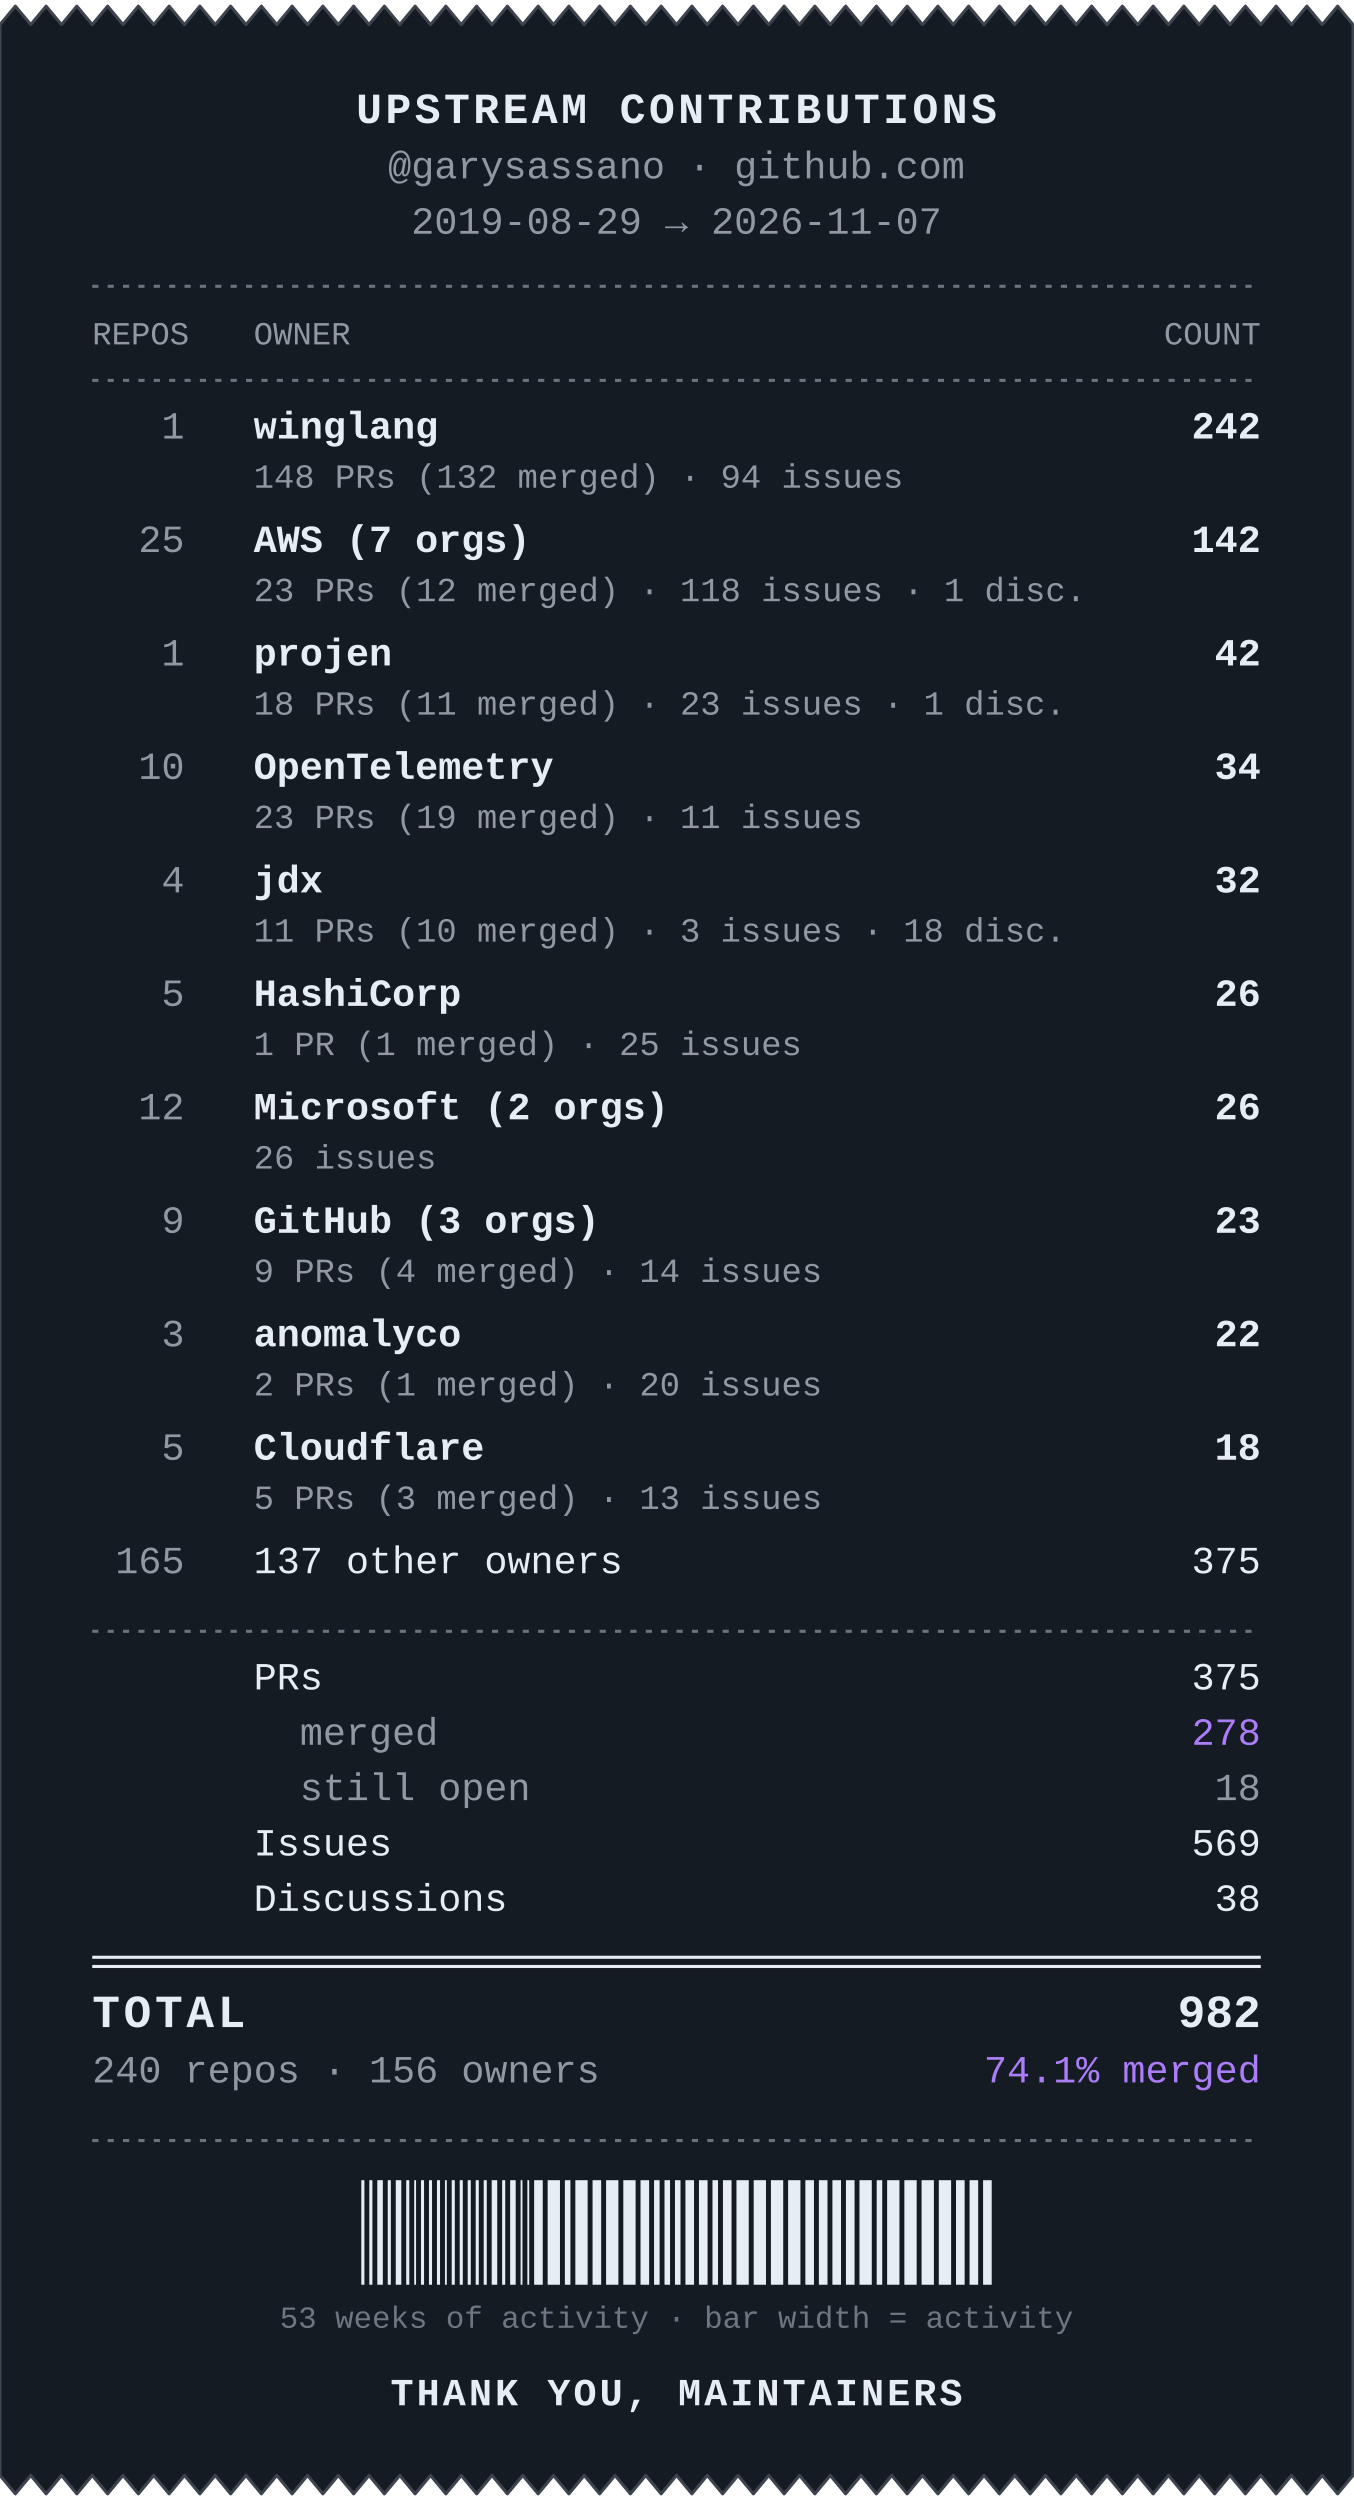
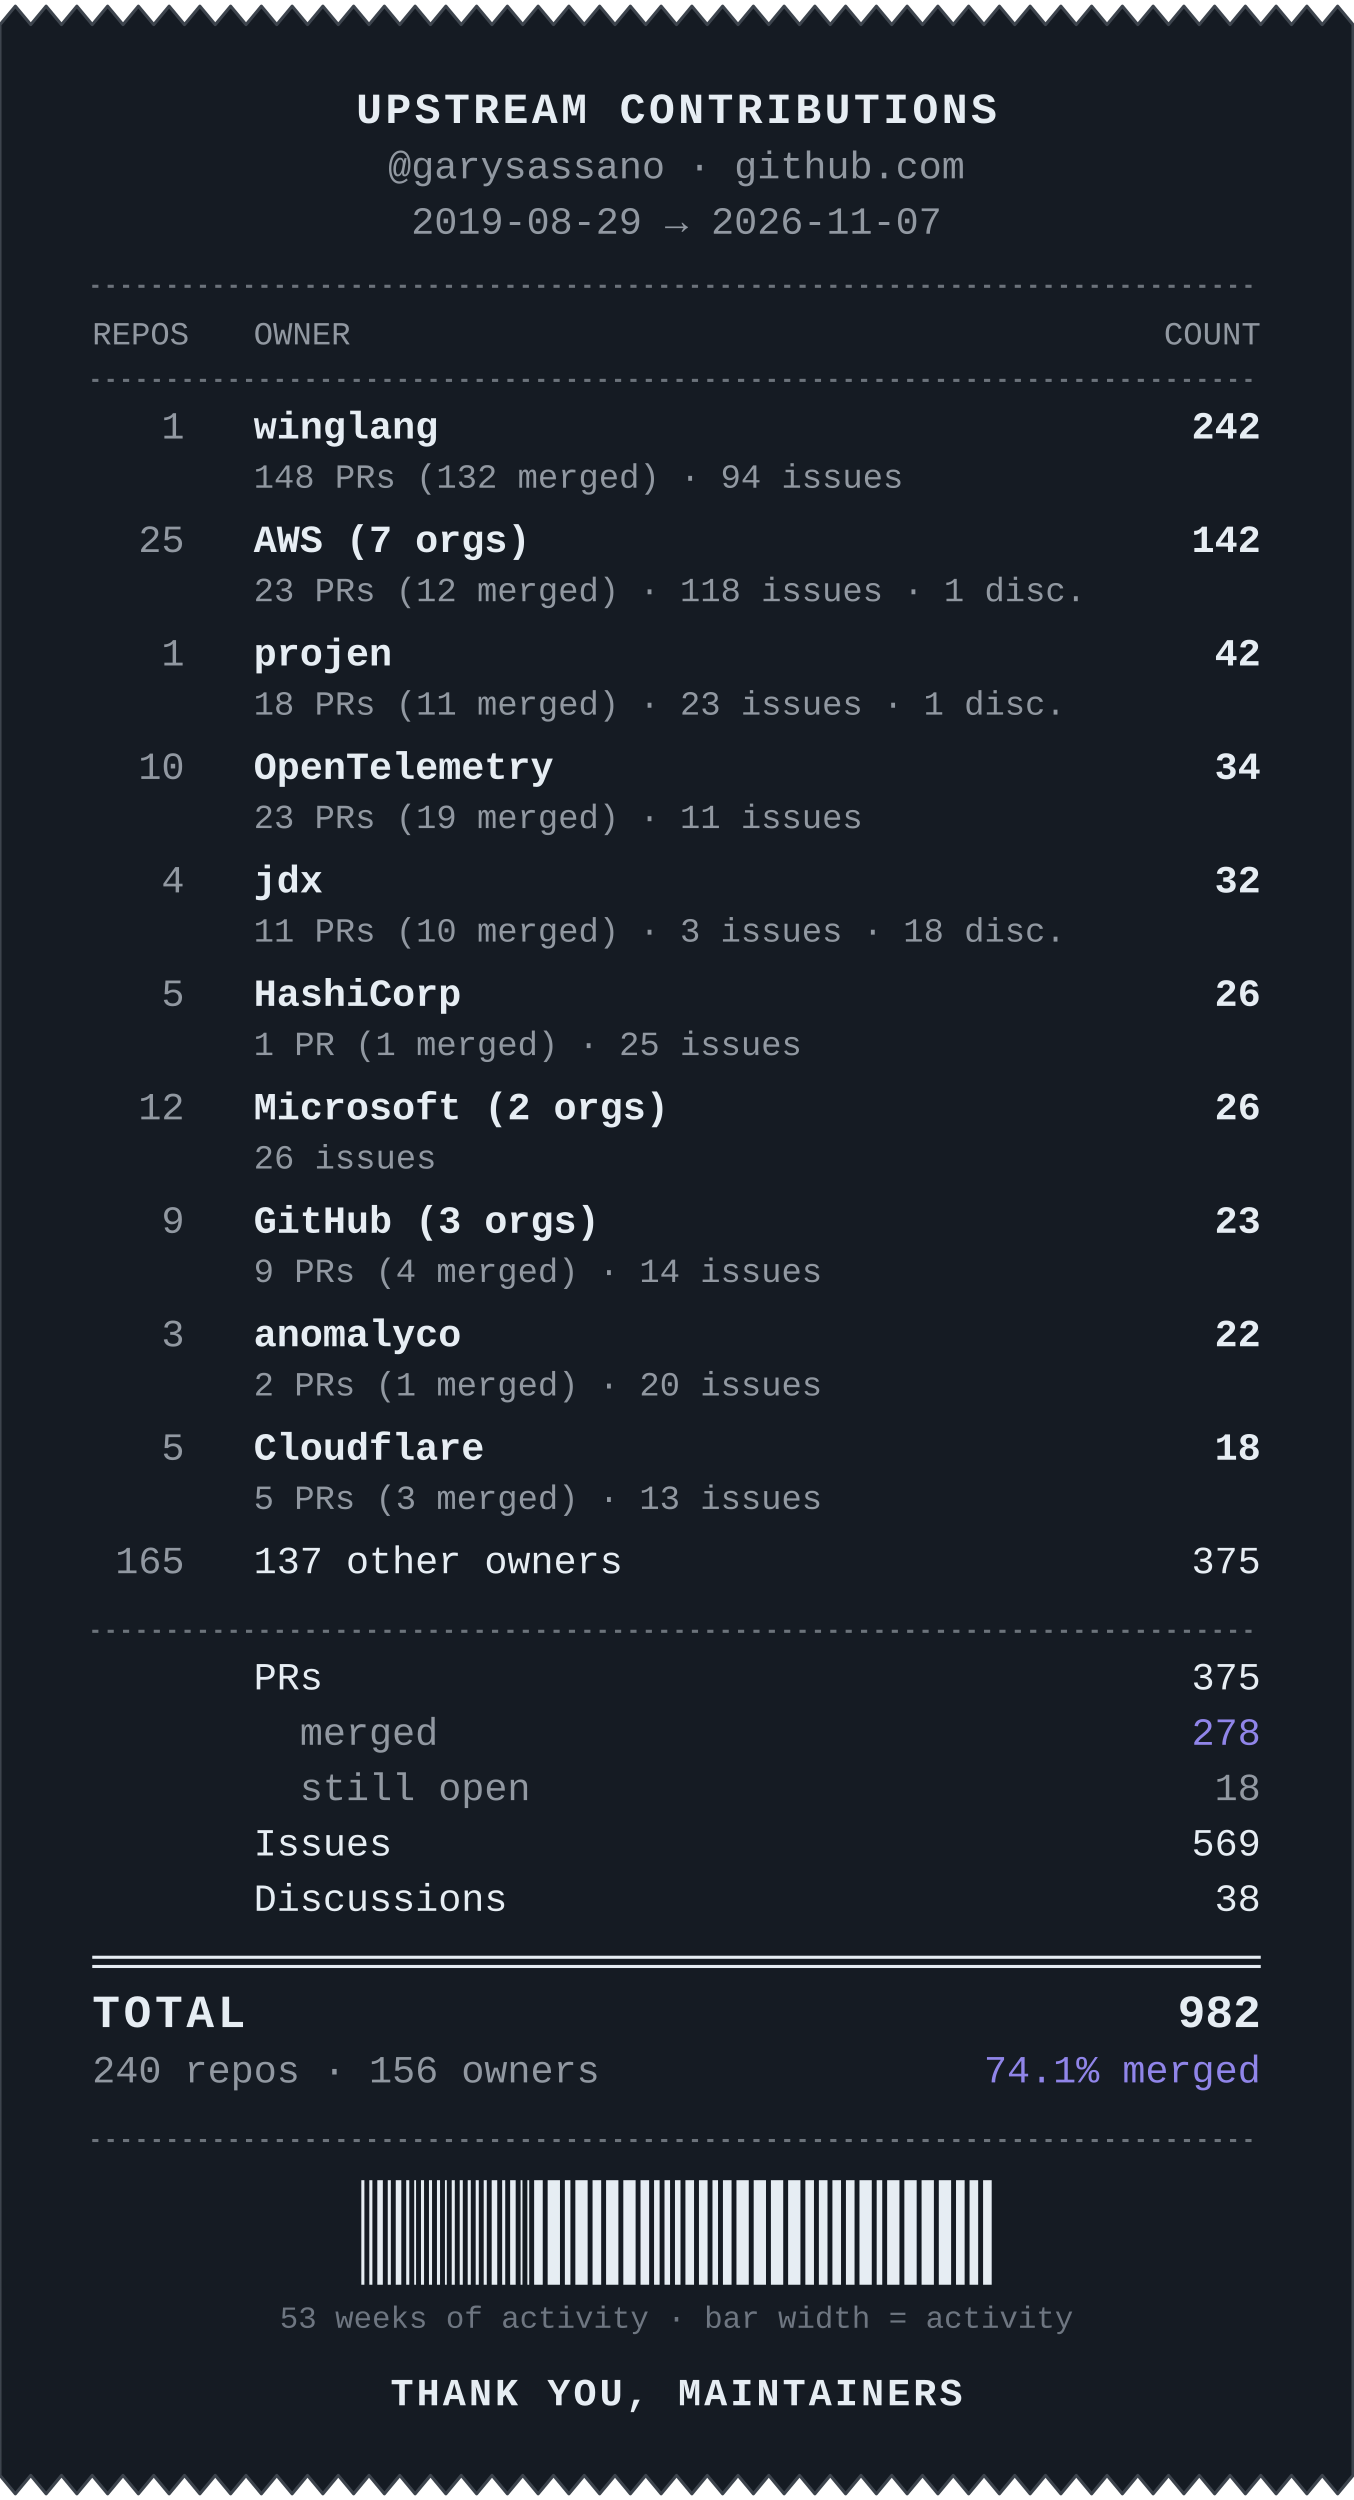
<svg xmlns="http://www.w3.org/2000/svg" width="440" height="813" viewBox="0 0 440 813" role="img" aria-label="Upstream receipt: 982 contributions, 375 PRs, 278 merged">
  <style>
.s{font-family:-apple-system,BlinkMacSystemFont,'Segoe UI','Noto Sans',Helvetica,Arial,sans-serif}.m{font-family:ui-monospace,SFMono-Regular,'SF Mono',Menlo,Consolas,'Liberation Mono',monospace}
- .t{fill:#e6edf3}.mu{fill:#9198a1}.f{fill:#6e7681}.pu{fill:#ab7df8}.gr{fill:#3fb950}.ad{fill:#3fb950}.de{fill:#f85149}.ac{fill:#4493f8}
+ .t{fill:#e6edf3}.mu{fill:#9198a1}.f{fill:#6e7681}.pu{fill:#9085e9}.gr{fill:#3fb950}.ad{fill:#3fb950}.de{fill:#f85149}.ac{fill:#4493f8}
.b{font-weight:600}.n{font-variant-numeric:tabular-nums}.cap{letter-spacing:.08em}
.e{text-anchor:end}.c{text-anchor:middle}</style>
  <path d="M0 8 L5 2 L10 8 L15 2 L20 8 L25 2 L30 8 L35 2 L40 8 L45 2 L50 8 L55 2 L60 8 L65 2 L70 8 L75 2 L80 8 L85 2 L90 8 L95 2 L100 8 L105 2 L110 8 L115 2 L120 8 L125 2 L130 8 L135 2 L140 8 L145 2 L150 8 L155 2 L160 8 L165 2 L170 8 L175 2 L180 8 L185 2 L190 8 L195 2 L200 8 L205 2 L210 8 L215 2 L220 8 L225 2 L230 8 L235 2 L240 8 L245 2 L250 8 L255 2 L260 8 L265 2 L270 8 L275 2 L280 8 L285 2 L290 8 L295 2 L300 8 L305 2 L310 8 L315 2 L320 8 L325 2 L330 8 L335 2 L340 8 L345 2 L350 8 L355 2 L360 8 L365 2 L370 8 L375 2 L380 8 L385 2 L390 8 L395 2 L400 8 L405 2 L410 8 L415 2 L420 8 L425 2 L430 8 L435 2 L440 8 L440 805 L435 811 L430 805 L425 811 L420 805 L415 811 L410 805 L405 811 L400 805 L395 811 L390 805 L385 811 L380 805 L375 811 L370 805 L365 811 L360 805 L355 811 L350 805 L345 811 L340 805 L335 811 L330 805 L325 811 L320 805 L315 811 L310 805 L305 811 L300 805 L295 811 L290 805 L285 811 L280 805 L275 811 L270 805 L265 811 L260 805 L255 811 L250 805 L245 811 L240 805 L235 811 L230 805 L225 811 L220 805 L215 811 L210 805 L205 811 L200 805 L195 811 L190 805 L185 811 L180 805 L175 811 L170 805 L165 811 L160 805 L155 811 L150 805 L145 811 L140 805 L135 811 L130 805 L125 811 L120 805 L115 811 L110 805 L105 811 L100 805 L95 811 L90 805 L85 811 L80 805 L75 811 L70 805 L65 811 L60 805 L55 811 L50 805 L45 811 L40 805 L35 811 L30 805 L25 811 L20 805 L15 811 L10 805 L5 811 L0 805 Z" fill="#151b23" stroke="#3d444d" stroke-linejoin="round" />
  <text x="220" y="40" class="m b t c cap" font-size="14">UPSTREAM CONTRIBUTIONS</text>
  <text x="220" y="58" class="m mu c" font-size="12.5">@garysassano · github.com</text>
  <text x="220" y="76" class="m mu c" font-size="12.5">2019-08-29 → 2026-11-07</text>
  <line x1="30" y1="93.1" x2="410" y2="93.1" stroke="#9198a1" stroke-dasharray="2 3" opacity=".7" />
  <text x="30" y="112" class="m mu" font-size="10.5">REPOS</text>
  <text x="82.5" y="112" class="m mu" font-size="10.5">OWNER</text>
  <text x="410" y="112" class="m mu e" font-size="10.5">COUNT</text>
  <line x1="30" y1="123.7" x2="410" y2="123.7" stroke="#9198a1" stroke-dasharray="2 3" opacity=".7" />
  <text x="60" y="142.6" class="m n mu e" font-size="12.5">1</text>
  <text x="82.5" y="142.6" class="m t b" font-size="12.5">winglang</text>
  <text x="410" y="142.6" class="m n t b e" font-size="12.5">242</text>
  <text x="82.5" y="158.6" class="m mu" font-size="11">148 PRs (132 merged) · 94 issues</text>
  <text x="60" y="179.5" class="m n mu e" font-size="12.5">25</text>
  <text x="82.5" y="179.5" class="m t b" font-size="12.5">AWS (7 orgs)</text>
  <text x="410" y="179.5" class="m n t b e" font-size="12.5">142</text>
  <text x="82.5" y="195.5" class="m mu" font-size="11">23 PRs (12 merged) · 118 issues · 1 disc.</text>
  <text x="60" y="216.4" class="m n mu e" font-size="12.5">1</text>
  <text x="82.5" y="216.4" class="m t b" font-size="12.5">projen</text>
  <text x="410" y="216.4" class="m n t b e" font-size="12.5">42</text>
  <text x="82.5" y="232.4" class="m mu" font-size="11">18 PRs (11 merged) · 23 issues · 1 disc.</text>
  <text x="60" y="253.3" class="m n mu e" font-size="12.5">10</text>
  <text x="82.5" y="253.3" class="m t b" font-size="12.5">OpenTelemetry</text>
  <text x="410" y="253.3" class="m n t b e" font-size="12.5">34</text>
  <text x="82.5" y="269.3" class="m mu" font-size="11">23 PRs (19 merged) · 11 issues</text>
  <text x="60" y="290.2" class="m n mu e" font-size="12.5">4</text>
  <text x="82.5" y="290.2" class="m t b" font-size="12.5">jdx</text>
  <text x="410" y="290.2" class="m n t b e" font-size="12.5">32</text>
  <text x="82.5" y="306.2" class="m mu" font-size="11">11 PRs (10 merged) · 3 issues · 18 disc.</text>
  <text x="60" y="327.1" class="m n mu e" font-size="12.5">5</text>
  <text x="82.5" y="327.1" class="m t b" font-size="12.5">HashiCorp</text>
  <text x="410" y="327.1" class="m n t b e" font-size="12.5">26</text>
  <text x="82.5" y="343.1" class="m mu" font-size="11">1 PR (1 merged) · 25 issues</text>
  <text x="60" y="364" class="m n mu e" font-size="12.5">12</text>
  <text x="82.5" y="364" class="m t b" font-size="12.5">Microsoft (2 orgs)</text>
  <text x="410" y="364" class="m n t b e" font-size="12.5">26</text>
  <text x="82.5" y="380" class="m mu" font-size="11">26 issues</text>
  <text x="60" y="400.9" class="m n mu e" font-size="12.5">9</text>
  <text x="82.5" y="400.9" class="m t b" font-size="12.5">GitHub (3 orgs)</text>
  <text x="410" y="400.9" class="m n t b e" font-size="12.5">23</text>
  <text x="82.5" y="416.9" class="m mu" font-size="11">9 PRs (4 merged) · 14 issues</text>
  <text x="60" y="437.8" class="m n mu e" font-size="12.5">3</text>
  <text x="82.5" y="437.8" class="m t b" font-size="12.5">anomalyco</text>
  <text x="410" y="437.8" class="m n t b e" font-size="12.5">22</text>
  <text x="82.5" y="453.8" class="m mu" font-size="11">2 PRs (1 merged) · 20 issues</text>
  <text x="60" y="474.7" class="m n mu e" font-size="12.5">5</text>
  <text x="82.5" y="474.7" class="m t b" font-size="12.5">Cloudflare</text>
  <text x="410" y="474.7" class="m n t b e" font-size="12.5">18</text>
  <text x="82.5" y="490.7" class="m mu" font-size="11">5 PRs (3 merged) · 13 issues</text>
  <text x="60" y="511.6" class="m n mu e" font-size="12.5">165</text>
  <text x="82.5" y="511.6" class="m t" font-size="12.5">137 other owners</text>
  <text x="410" y="511.6" class="m n t e" font-size="12.5">375</text>
  <line x1="30" y1="530.5" x2="410" y2="530.5" stroke="#9198a1" stroke-dasharray="2 3" opacity=".7" />
  <text x="82.5" y="549.4" class="m t" font-size="12.5">PRs</text>
  <text x="410" y="549.4" class="m n e t" font-size="12.5">375</text>
  <text x="97.5" y="567.4" class="m mu" font-size="12.5">merged</text>
  <text x="410" y="567.4" class="m n e pu" font-size="12.5">278</text>
  <text x="97.5" y="585.4" class="m mu" font-size="12.5">still open</text>
  <text x="410" y="585.4" class="m n e mu" font-size="12.5">18</text>
  <text x="82.5" y="603.4" class="m t" font-size="12.5">Issues</text>
  <text x="410" y="603.4" class="m n e t" font-size="12.5">569</text>
  <text x="82.5" y="621.4" class="m t" font-size="12.5">Discussions</text>
  <text x="410" y="621.4" class="m n e t" font-size="12.5">38</text>
  <line x1="30" y1="636.5" x2="410" y2="636.5" stroke="#e6edf3" />
  <line x1="30" y1="639.5" x2="410" y2="639.5" stroke="#e6edf3" />
  <text x="30" y="659.2" class="m b t cap" font-size="15">TOTAL</text>
  <text x="410" y="659.2" class="m b n t e" font-size="15">982</text>
  <text x="30" y="677.2" class="m mu" font-size="12.5">240 repos · 156 owners</text>
  <text x="410" y="677.2" class="m pu e" font-size="12.5">74.1% merged</text>
  <line x1="30" y1="696.1" x2="410" y2="696.1" stroke="#9198a1" stroke-dasharray="2 3" opacity=".7" />
  <g fill="#e6edf3">
    <rect x="117.50" y="709" width="1" height="34" />
    <rect x="120.10" y="709" width="1" height="34" />
    <rect x="122.70" y="709" width="1.8" height="34" />
    <rect x="126.10" y="709" width="1" height="34" />
    <rect x="128.70" y="709" width="1.8" height="34" />
    <rect x="132.10" y="709" width="1" height="34" />
    <rect x="134.70" y="709" width="0.6" height="34" />
    <rect x="136.90" y="709" width="1" height="34" />
    <rect x="139.50" y="709" width="1" height="34" />
    <rect x="142.10" y="709" width="1" height="34" />
    <rect x="144.70" y="709" width="0.6" height="34" />
    <rect x="146.90" y="709" width="1" height="34" />
    <rect x="149.50" y="709" width="1" height="34" />
    <rect x="152.10" y="709" width="1" height="34" />
    <rect x="154.70" y="709" width="1" height="34" />
    <rect x="157.30" y="709" width="1" height="34" />
    <rect x="159.90" y="709" width="1.8" height="34" />
    <rect x="163.30" y="709" width="1" height="34" />
    <rect x="165.90" y="709" width="1.8" height="34" />
    <rect x="169.30" y="709" width="0.6" height="34" />
    <rect x="171.50" y="709" width="0.6" height="34" />
    <rect x="173.70" y="709" width="2.8" height="34" />
    <rect x="178.10" y="709" width="4" height="34" />
    <rect x="183.70" y="709" width="1.8" height="34" />
    <rect x="187.10" y="709" width="4" height="34" />
    <rect x="192.70" y="709" width="2.8" height="34" />
    <rect x="197.10" y="709" width="4" height="34" />
    <rect x="202.70" y="709" width="4" height="34" />
    <rect x="208.30" y="709" width="2.8" height="34" />
    <rect x="212.70" y="709" width="1.8" height="34" />
    <rect x="216.10" y="709" width="1.8" height="34" />
    <rect x="219.50" y="709" width="1.8" height="34" />
    <rect x="222.90" y="709" width="2.8" height="34" />
    <rect x="227.30" y="709" width="2.8" height="34" />
    <rect x="231.70" y="709" width="1.8" height="34" />
    <rect x="235.10" y="709" width="2.8" height="34" />
    <rect x="239.50" y="709" width="4" height="34" />
    <rect x="245.10" y="709" width="4" height="34" />
    <rect x="250.70" y="709" width="4" height="34" />
    <rect x="256.30" y="709" width="4" height="34" />
    <rect x="261.90" y="709" width="2.8" height="34" />
    <rect x="266.30" y="709" width="2.8" height="34" />
    <rect x="270.70" y="709" width="2.8" height="34" />
    <rect x="275.10" y="709" width="2.8" height="34" />
    <rect x="279.50" y="709" width="4" height="34" />
    <rect x="285.10" y="709" width="1.8" height="34" />
    <rect x="288.50" y="709" width="4" height="34" />
    <rect x="294.10" y="709" width="4" height="34" />
    <rect x="299.70" y="709" width="4" height="34" />
    <rect x="305.30" y="709" width="4" height="34" />
    <rect x="310.90" y="709" width="2.8" height="34" />
    <rect x="315.30" y="709" width="2.8" height="34" />
    <rect x="319.70" y="709" width="2.8" height="34" />
  </g>
  <text x="220" y="757" class="m f c" font-size="10">53 weeks of activity · bar width = activity</text>
  <text x="220" y="782.2" class="m b t c cap" font-size="12.5">THANK YOU, MAINTAINERS</text>
</svg>
